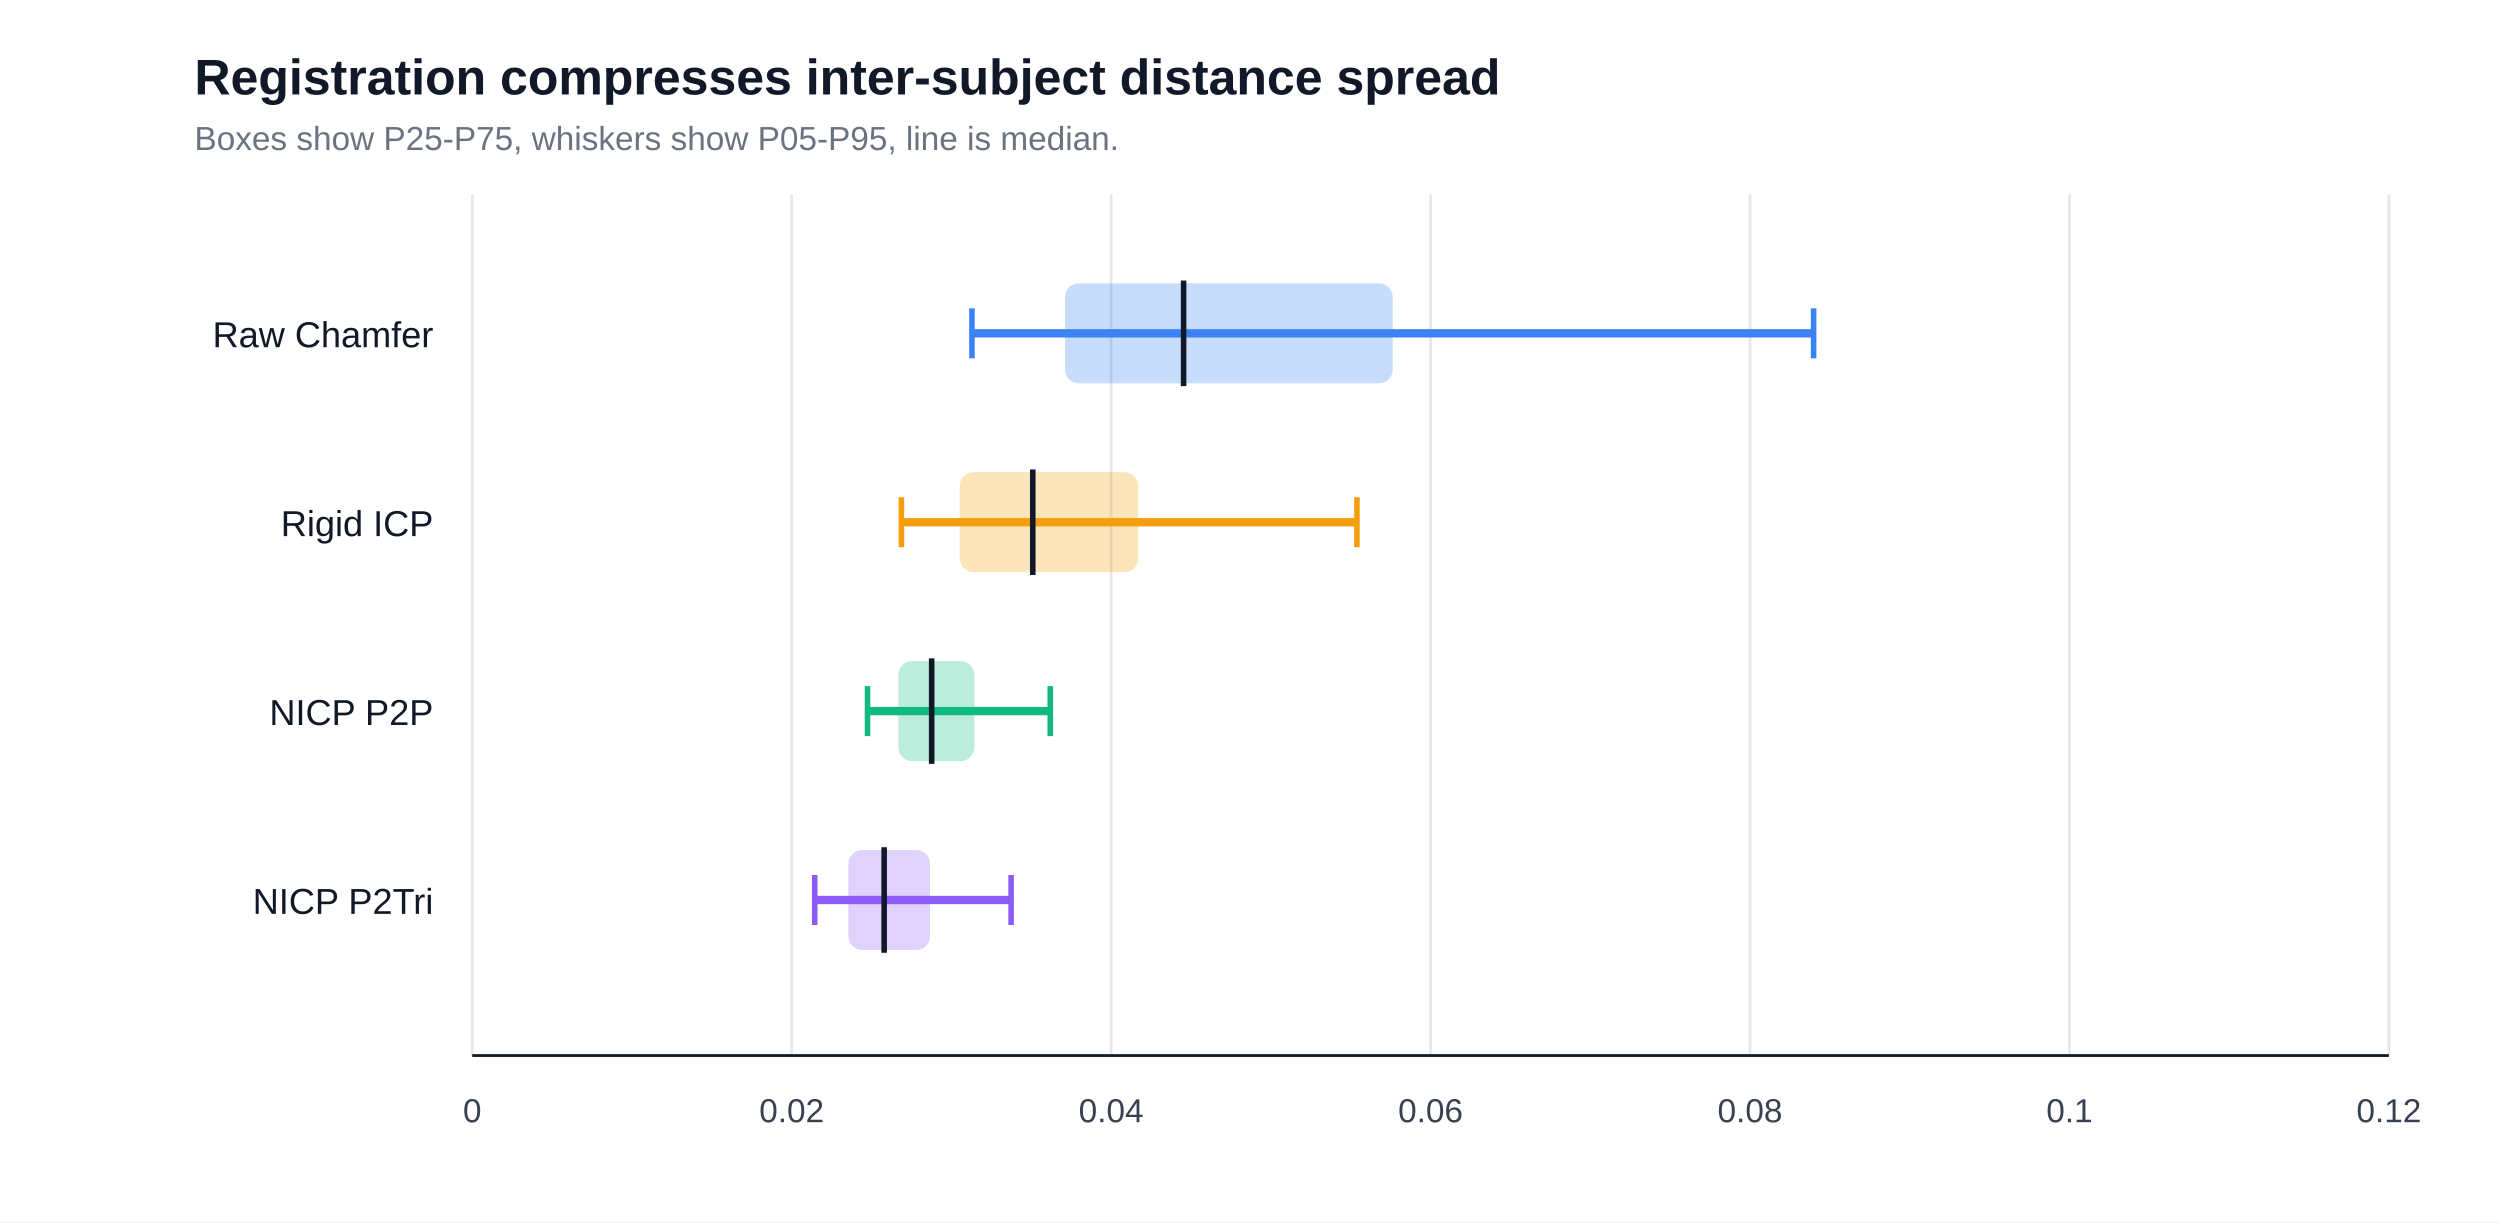
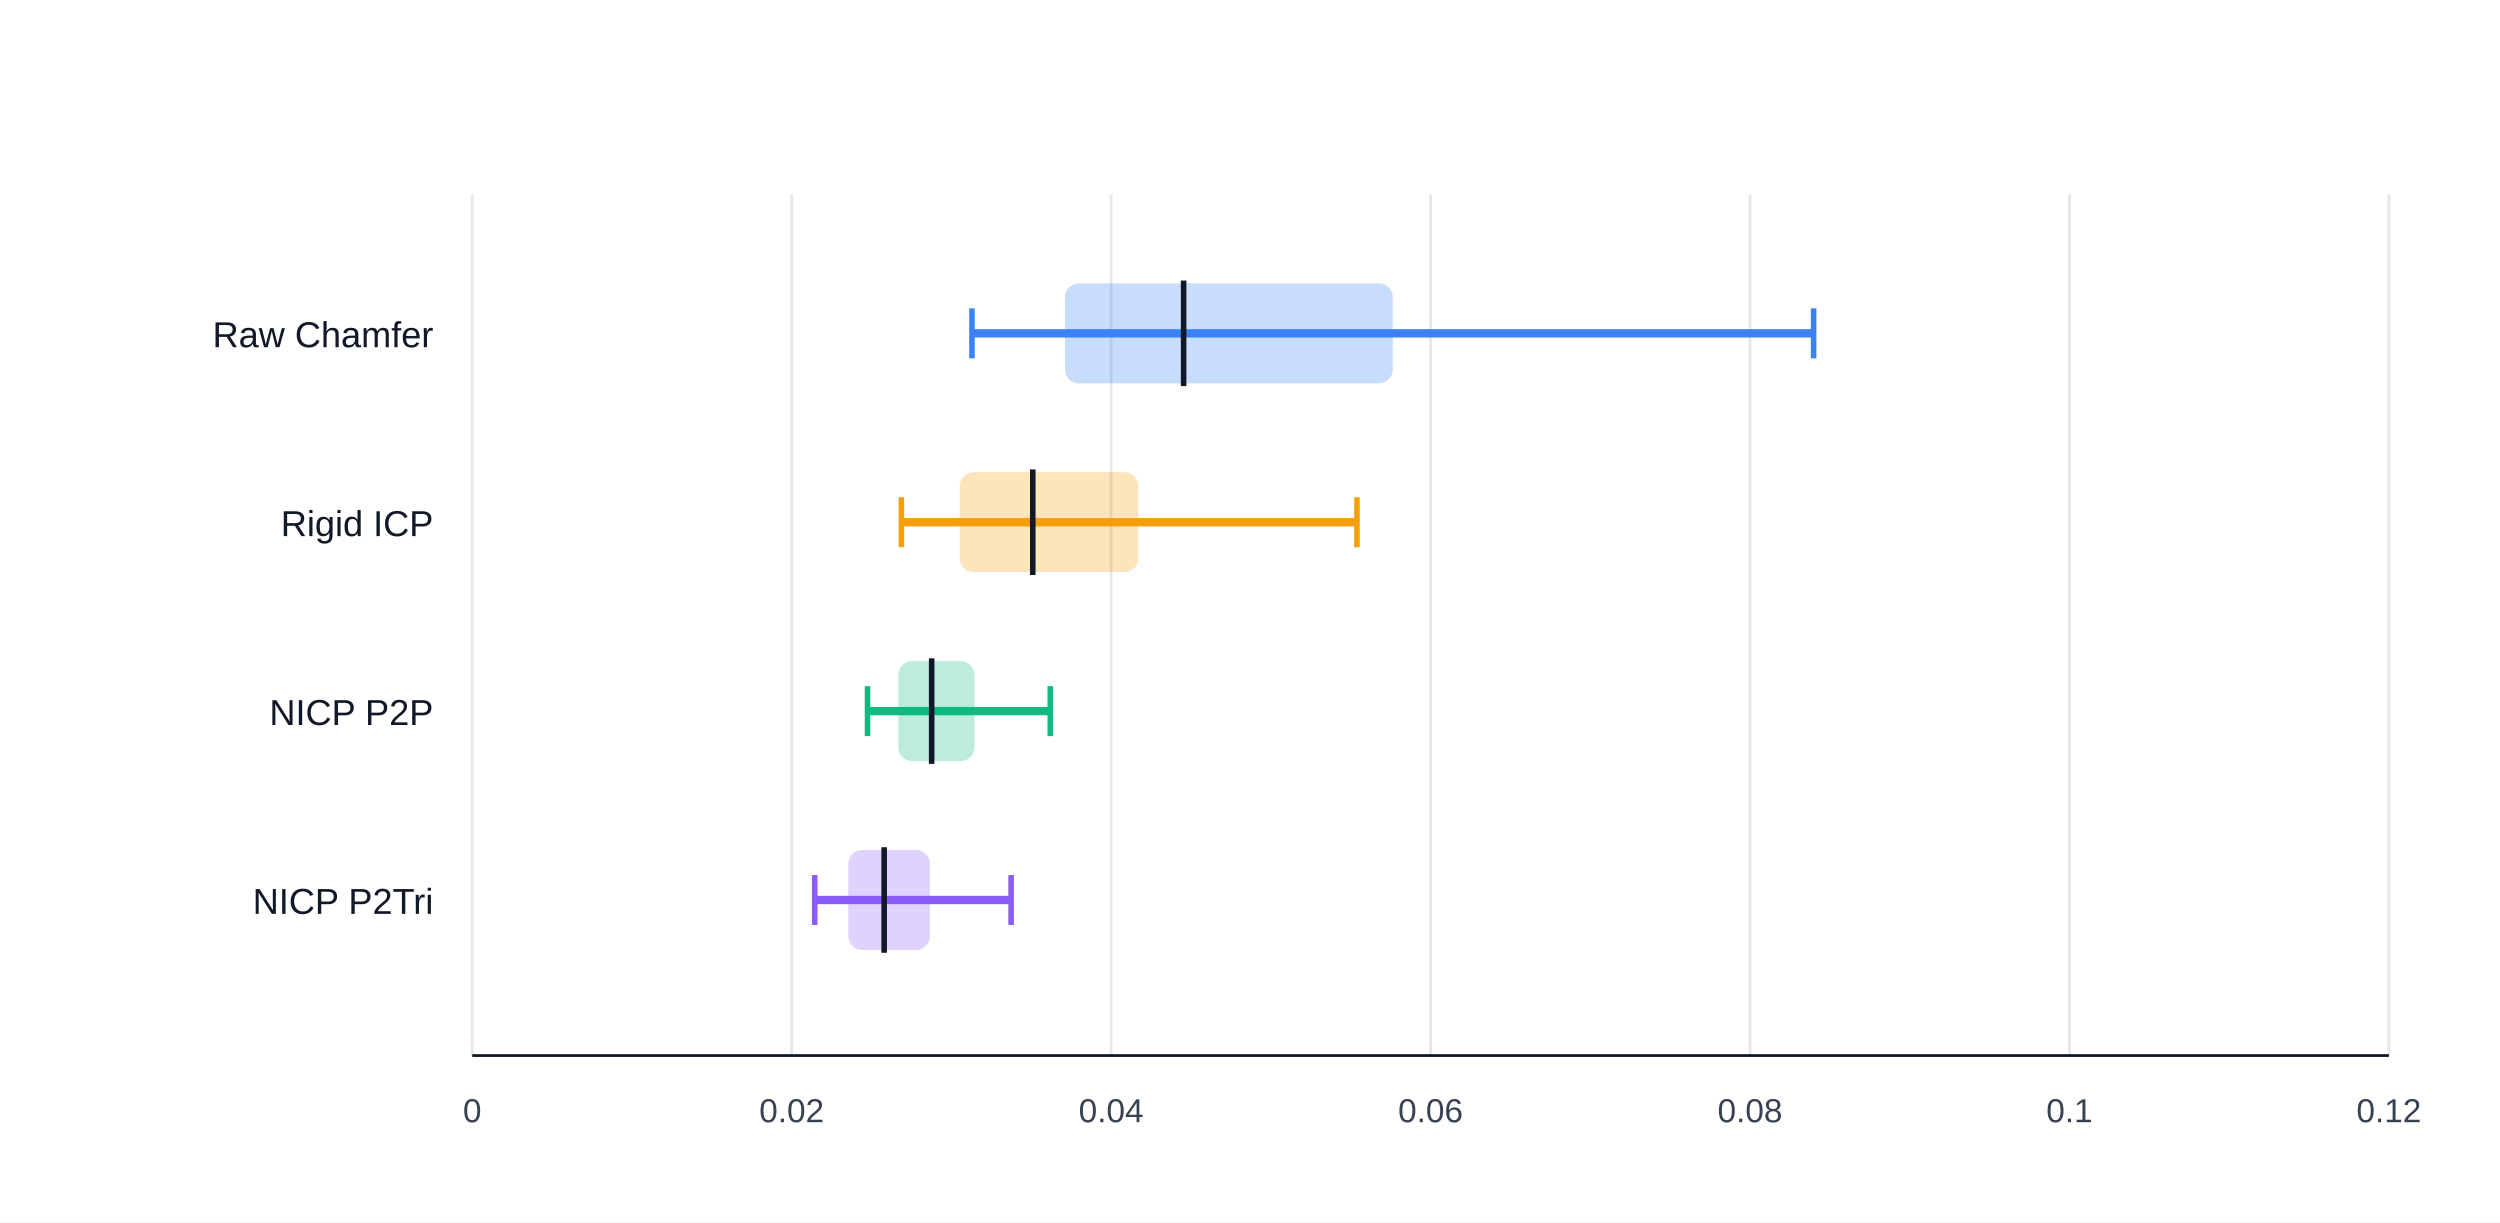
<svg xmlns="http://www.w3.org/2000/svg" width="900" height="440" viewBox="0 0 900 440">
  <style>
      .bg { fill: #ffffff; }
      .axis { stroke: #111827; stroke-width: 1; }
      .grid { stroke: #E5E7EB; stroke-width: 1; }
      .tick { fill: #374151; font: 12px Arial, sans-serif; }
      .label { fill: #111827; font: 13px Arial, sans-serif; }
      .title { fill: #111827; font: bold 18px Arial, sans-serif; }
      .sub { fill: #6B7280; font: 12px Arial, sans-serif; }
    </style>
  <rect class="bg" width="900" height="440" />
-   <text class="title" x="70" y="34">Registration compresses inter-subject distance spread</text>
-   <text class="sub" x="70" y="54">Boxes show P25-P75, whiskers show P05-P95, line is median.</text>
  <line class="grid" x1="170.0" y1="70" x2="170.0" y2="380" />
  <text class="tick" x="170.0" y="404" text-anchor="middle">0</text>
  <line class="grid" x1="285.0" y1="70" x2="285.0" y2="380" />
  <text class="tick" x="285.0" y="404" text-anchor="middle">0.02</text>
  <line class="grid" x1="400.0" y1="70" x2="400.0" y2="380" />
  <text class="tick" x="400.0" y="404" text-anchor="middle">0.04</text>
  <line class="grid" x1="515.0" y1="70" x2="515.0" y2="380" />
  <text class="tick" x="515.0" y="404" text-anchor="middle">0.06</text>
  <line class="grid" x1="630.0" y1="70" x2="630.0" y2="380" />
  <text class="tick" x="630.0" y="404" text-anchor="middle">0.08</text>
  <line class="grid" x1="745.0" y1="70" x2="745.0" y2="380" />
  <text class="tick" x="745.0" y="404" text-anchor="middle">0.1</text>
  <line class="grid" x1="860.0" y1="70" x2="860.0" y2="380" />
  <text class="tick" x="860.0" y="404" text-anchor="middle">0.12</text>
  <line class="axis" x1="170" y1="380" x2="860" y2="380" />
  <text class="label" x="156" y="125" text-anchor="end">Raw Chamfer</text>
  <line x1="349.9" y1="120" x2="652.9" y2="120" stroke="#3B82F6" stroke-width="3" />
  <line x1="349.9" y1="111" x2="349.9" y2="129" stroke="#3B82F6" stroke-width="2" />
  <line x1="652.9" y1="111" x2="652.9" y2="129" stroke="#3B82F6" stroke-width="2" />
  <rect x="384.4" y="103" width="116.0" height="34" rx="4" fill="#3B82F6" opacity="0.28" stroke="#3B82F6" stroke-width="2" />
  <line x1="426.1" y1="101" x2="426.1" y2="139" stroke="#111827" stroke-width="2" />
  <text class="label" x="156" y="193" text-anchor="end">Rigid ICP</text>
  <line x1="324.5" y1="188" x2="488.5" y2="188" stroke="#F59E0B" stroke-width="3" />
  <line x1="324.5" y1="179" x2="324.5" y2="197" stroke="#F59E0B" stroke-width="2" />
  <line x1="488.5" y1="179" x2="488.5" y2="197" stroke="#F59E0B" stroke-width="2" />
  <rect x="346.5" y="171" width="62.3" height="34" rx="4" fill="#F59E0B" opacity="0.28" stroke="#F59E0B" stroke-width="2" />
  <line x1="371.8" y1="169" x2="371.8" y2="207" stroke="#111827" stroke-width="2" />
  <text class="label" x="156" y="261" text-anchor="end">NICP P2P</text>
  <line x1="312.3" y1="256" x2="378.1" y2="256" stroke="#10B981" stroke-width="3" />
  <line x1="312.3" y1="247" x2="312.3" y2="265" stroke="#10B981" stroke-width="2" />
  <line x1="378.1" y1="247" x2="378.1" y2="265" stroke="#10B981" stroke-width="2" />
  <rect x="324.4" y="239" width="25.4" height="34" rx="4" fill="#10B981" opacity="0.28" stroke="#10B981" stroke-width="2" />
  <line x1="335.4" y1="237" x2="335.4" y2="275" stroke="#111827" stroke-width="2" />
  <text class="label" x="156" y="329" text-anchor="end">NICP P2Tri</text>
  <line x1="293.3" y1="324" x2="364.0" y2="324" stroke="#8B5CF6" stroke-width="3" />
  <line x1="293.3" y1="315" x2="293.3" y2="333" stroke="#8B5CF6" stroke-width="2" />
  <line x1="364.0" y1="315" x2="364.0" y2="333" stroke="#8B5CF6" stroke-width="2" />
  <rect x="306.4" y="307" width="27.4" height="34" rx="4" fill="#8B5CF6" opacity="0.28" stroke="#8B5CF6" stroke-width="2" />
  <line x1="318.3" y1="305" x2="318.3" y2="343" stroke="#111827" stroke-width="2" />
</svg>
